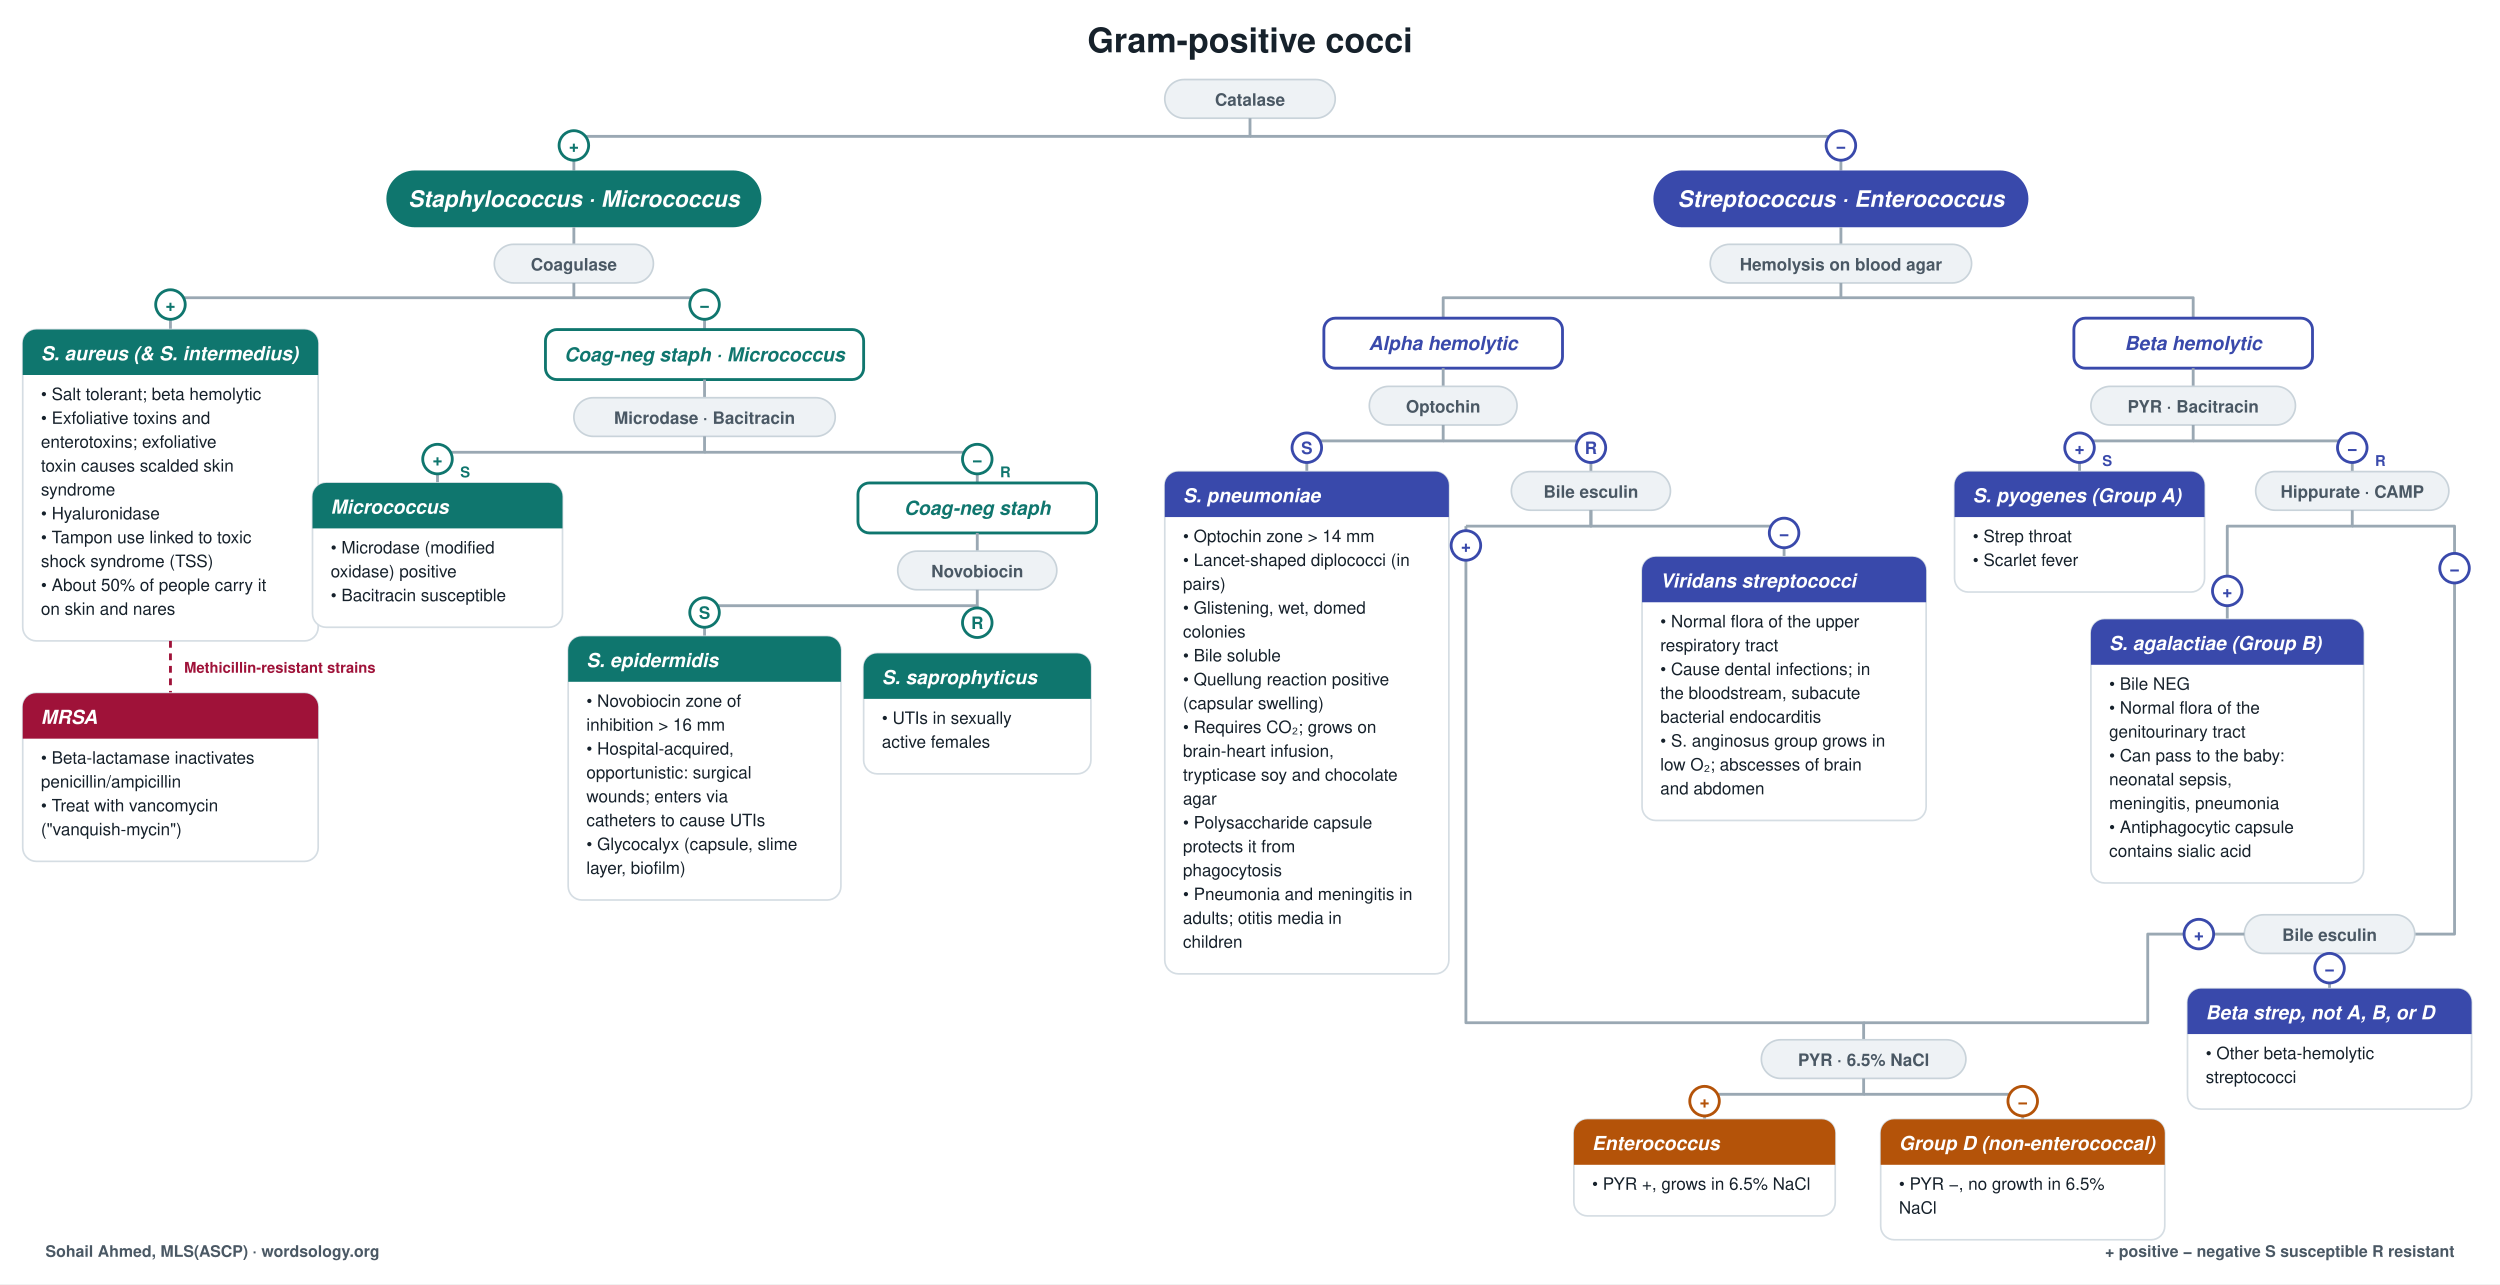
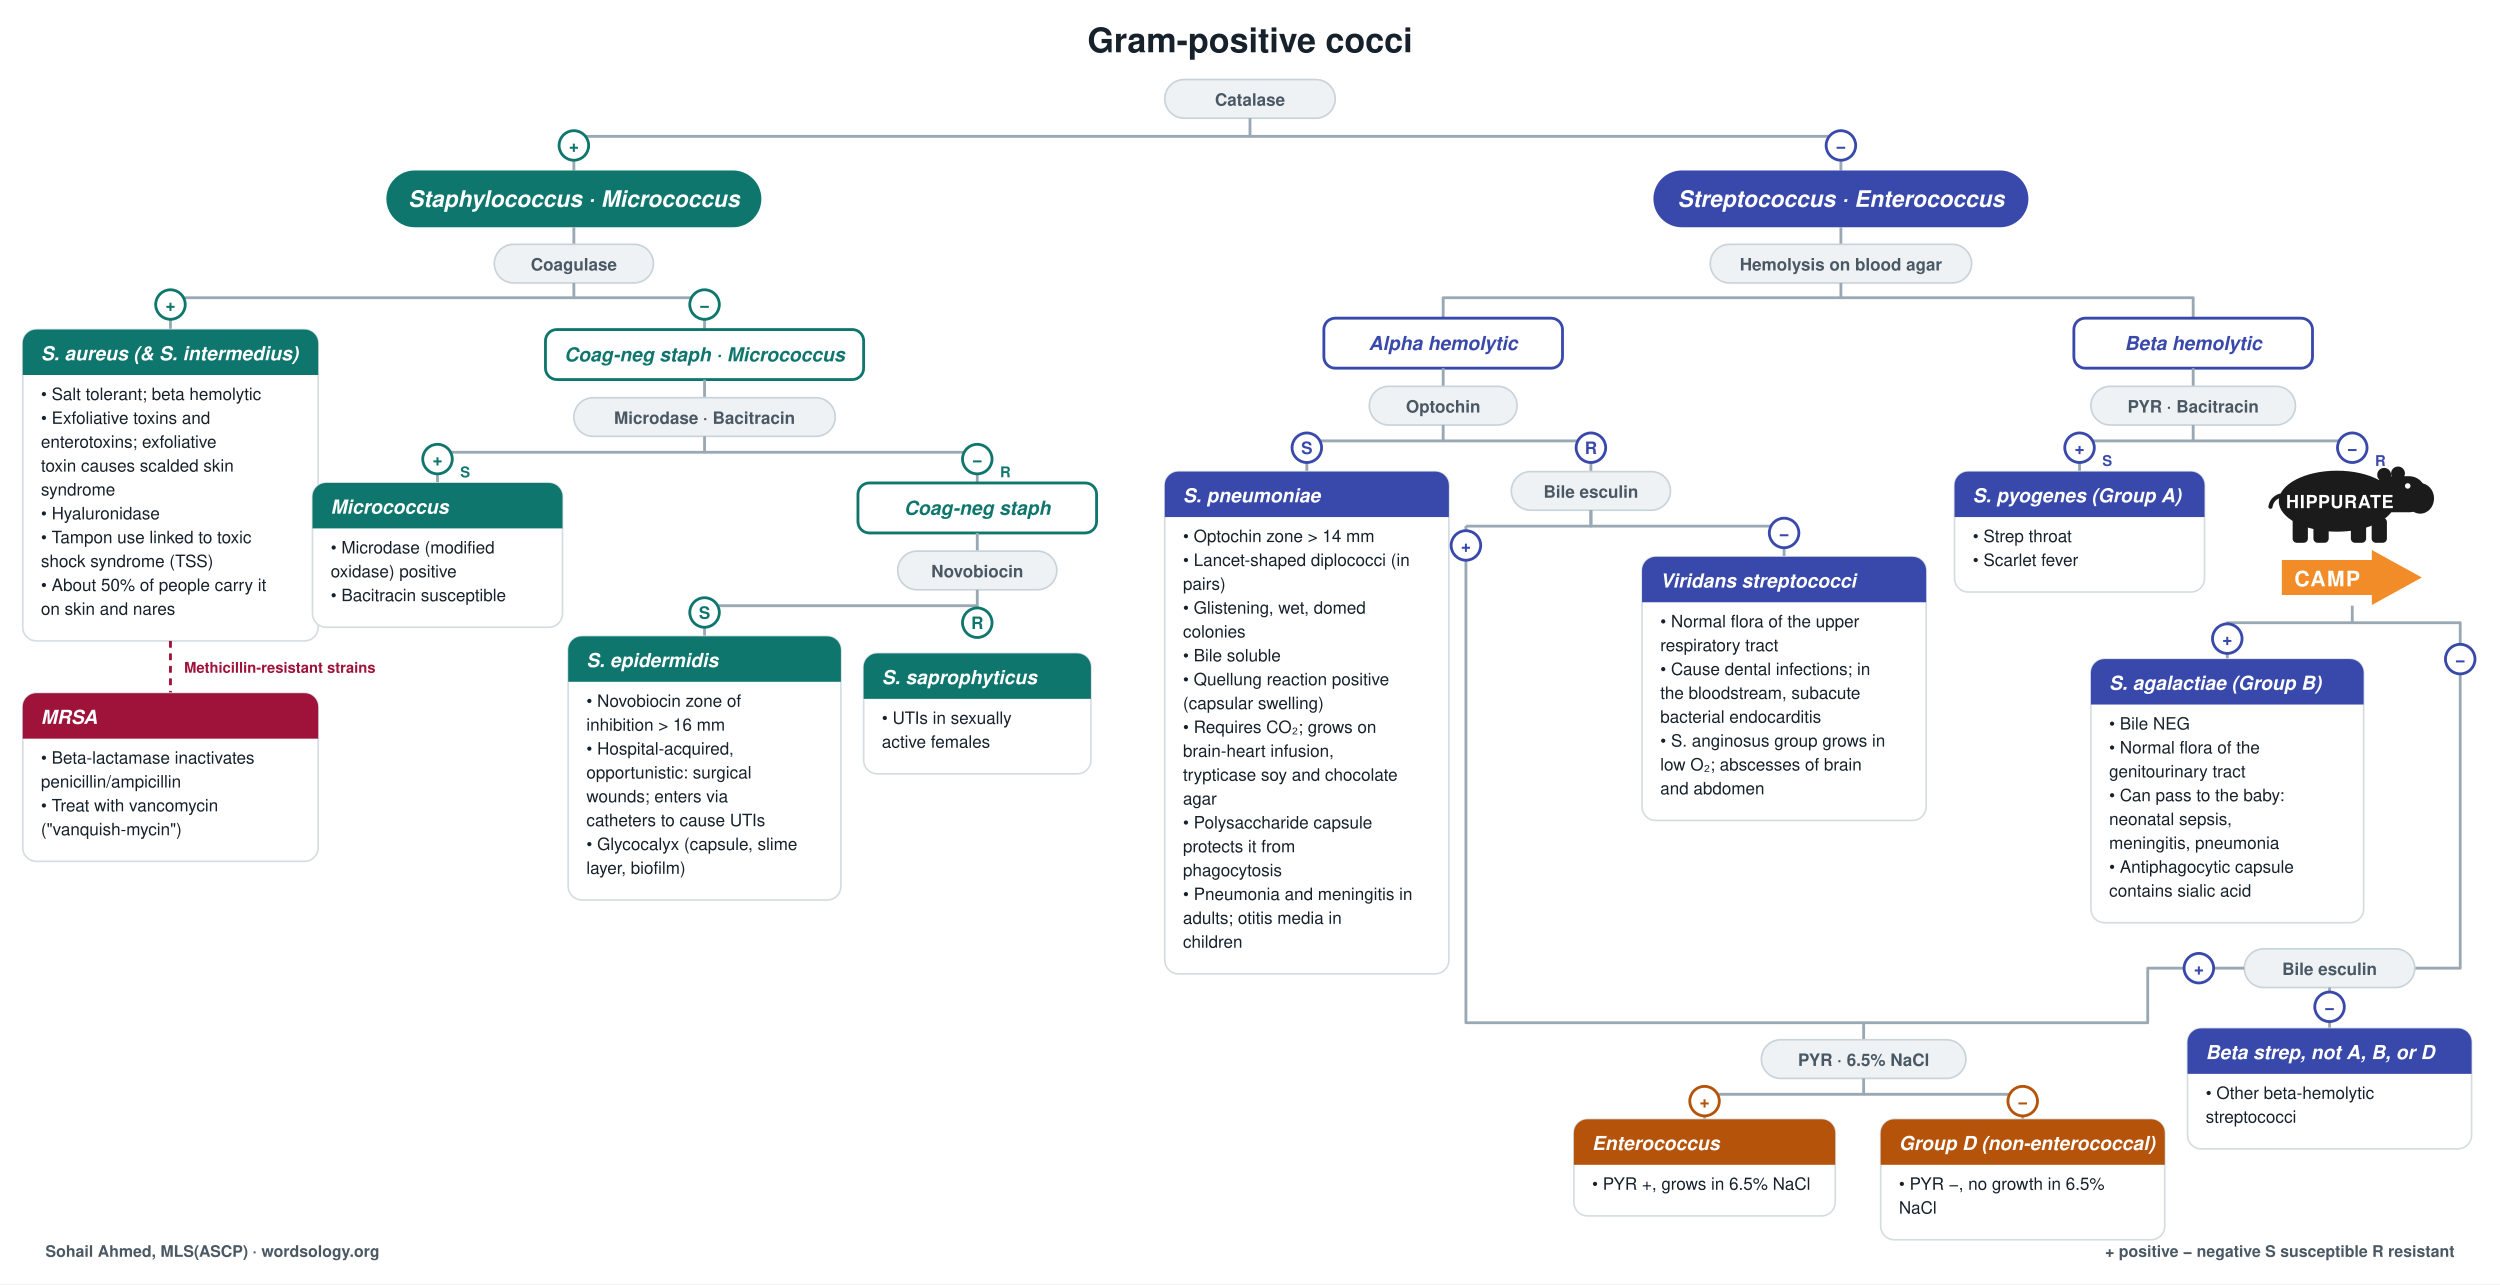
<svg xmlns="http://www.w3.org/2000/svg" width="2200" height="1130" viewBox="0 0 2200 1130" font-family="Helvetica, Arial, sans-serif" role="img" aria-label="Identification flowchart for gram-positive cocci, starting with catalase: Staphylococcus and Micrococcus on the positive side, Streptococcus and Enterococcus on the negative side.">
  <rect width="2200" height="1130" fill="#fff" />
  <text x="1100.0" y="46" font-size="30" font-weight="800" fill="#16212B" text-anchor="middle">Gram-positive cocci</text>
  <rect x="1025.0" y="70" width="150" height="34" rx="17" fill="#EEF2F5" stroke="#C9D3DA" stroke-width="1.5" />
  <text x="1100.0" y="93" font-size="15" font-weight="700" fill="#4A5864" text-anchor="middle">Catalase</text>
  <path d="M1100.0 104 L1100.0 120 L505 120 L505 150" fill="none" stroke="#9AA8B3" stroke-width="2.5" stroke-linejoin="round" />
  <path d="M1100.0 120 L1620 120 L1620 150" fill="none" stroke="#9AA8B3" stroke-width="2.5" stroke-linejoin="round" />
  <circle cx="505" cy="128" r="13" fill="#fff" stroke="#0F766E" stroke-width="2.5" />
  <text x="505" y="133.5" font-size="15" font-weight="800" fill="#0F766E" text-anchor="middle">+</text>
  <circle cx="1620" cy="128" r="13" fill="#fff" stroke="#3949AB" stroke-width="2.5" />
  <text x="1620" y="133.5" font-size="15" font-weight="800" fill="#3949AB" text-anchor="middle">−</text>
  <rect x="340.0" y="150" width="330" height="50" rx="25" fill="#0F766E" />
  <text x="505" y="182" font-size="20" font-weight="700" fill="#fff" text-anchor="middle" font-style="italic">Staphylococcus · Micrococcus</text>
  <path d="M505 200 L505 215" fill="none" stroke="#9AA8B3" stroke-width="2.5" stroke-linejoin="round" />
  <rect x="435.0" y="215" width="140" height="34" rx="17" fill="#EEF2F5" stroke="#C9D3DA" stroke-width="1.5" />
  <text x="505" y="238" font-size="15" font-weight="700" fill="#4A5864" text-anchor="middle">Coagulase</text>
  <path d="M505 249 L505 262 L150 262 L150 290" fill="none" stroke="#9AA8B3" stroke-width="2.5" stroke-linejoin="round" />
  <circle cx="150" cy="268" r="13" fill="#fff" stroke="#0F766E" stroke-width="2.5" />
  <text x="150" y="273.5" font-size="15" font-weight="800" fill="#0F766E" text-anchor="middle">+</text>
  <path d="M505 262 L620 262 L620 290" fill="none" stroke="#9AA8B3" stroke-width="2.5" stroke-linejoin="round" />
  <circle cx="620" cy="268" r="13" fill="#fff" stroke="#0F766E" stroke-width="2.5" />
  <text x="620" y="273.5" font-size="15" font-weight="800" fill="#0F766E" text-anchor="middle">−</text>
  <rect x="20.0" y="290" width="260" height="274" rx="12" fill="#fff" stroke="#D5DDE3" stroke-width="1.5" />
  <path d="M20.0 302 a12 12 0 0 1 12 -12 h236 a12 12 0 0 1 12 12 v28 h-260 Z" fill="#0F766E" />
  <text x="36.0" y="317" font-size="17" font-weight="700" fill="#fff" text-anchor="start" font-style="italic">S. aureus (&amp; S. intermedius)</text>
  <text x="36.0" y="352" font-size="15" font-weight="400" fill="#16212B" text-anchor="start">• Salt tolerant; beta hemolytic</text>
  <text x="36.0" y="373" font-size="15" font-weight="400" fill="#16212B" text-anchor="start">• Exfoliative toxins and</text>
  <text x="36.0" y="394" font-size="15" font-weight="400" fill="#16212B" text-anchor="start">   enterotoxins; exfoliative</text>
  <text x="36.0" y="415" font-size="15" font-weight="400" fill="#16212B" text-anchor="start">   toxin causes scalded skin</text>
  <text x="36.0" y="436" font-size="15" font-weight="400" fill="#16212B" text-anchor="start">   syndrome</text>
  <text x="36.0" y="457" font-size="15" font-weight="400" fill="#16212B" text-anchor="start">• Hyaluronidase</text>
  <text x="36.0" y="478" font-size="15" font-weight="400" fill="#16212B" text-anchor="start">• Tampon use linked to toxic</text>
  <text x="36.0" y="499" font-size="15" font-weight="400" fill="#16212B" text-anchor="start">   shock syndrome (TSS)</text>
  <text x="36.0" y="520" font-size="15" font-weight="400" fill="#16212B" text-anchor="start">• About 50% of people carry it</text>
  <text x="36.0" y="541" font-size="15" font-weight="400" fill="#16212B" text-anchor="start">   on skin and nares</text>
  <path d="M150 564 V610" stroke="#9F1239" stroke-width="2.5" stroke-dasharray="6 5" />
  <text x="162" y="592" font-size="13" font-weight="700" fill="#9F1239" text-anchor="start">Methicillin-resistant strains</text>
  <rect x="20.0" y="610" width="260" height="148" rx="12" fill="#fff" stroke="#D5DDE3" stroke-width="1.5" />
  <path d="M20.0 622 a12 12 0 0 1 12 -12 h236 a12 12 0 0 1 12 12 v28 h-260 Z" fill="#9F1239" />
  <text x="36.0" y="637" font-size="17" font-weight="700" fill="#fff" text-anchor="start" font-style="italic">MRSA</text>
  <text x="36.0" y="672" font-size="15" font-weight="400" fill="#16212B" text-anchor="start">• Beta-lactamase inactivates</text>
  <text x="36.0" y="693" font-size="15" font-weight="400" fill="#16212B" text-anchor="start">   penicillin/ampicillin</text>
  <text x="36.0" y="714" font-size="15" font-weight="400" fill="#16212B" text-anchor="start">• Treat with vancomycin</text>
  <text x="36.0" y="735" font-size="15" font-weight="400" fill="#16212B" text-anchor="start">   ("vanquish-mycin")</text>
  <rect x="480.0" y="290" width="280" height="44" rx="10" fill="#fff" stroke="#0F766E" stroke-width="2.5" />
  <text x="620" y="318" font-size="17" font-weight="700" fill="#0F766E" text-anchor="middle" font-style="italic">Coag-neg staph · Micrococcus</text>
  <path d="M620 334 L620 350" fill="none" stroke="#9AA8B3" stroke-width="2.5" stroke-linejoin="round" />
  <rect x="505.0" y="350" width="230" height="34" rx="17" fill="#EEF2F5" stroke="#C9D3DA" stroke-width="1.5" />
  <text x="620" y="373" font-size="15" font-weight="700" fill="#4A5864" text-anchor="middle">Microdase · Bacitracin</text>
  <path d="M620 384 L620 398 L385 398 L385 425" fill="none" stroke="#9AA8B3" stroke-width="2.5" stroke-linejoin="round" />
  <circle cx="385" cy="404" r="13" fill="#fff" stroke="#0F766E" stroke-width="2.5" />
  <text x="385" y="409.5" font-size="15" font-weight="800" fill="#0F766E" text-anchor="middle">+</text>
  <text x="405" y="420" font-size="13" font-weight="700" fill="#0F766E" text-anchor="start">S</text>
  <path d="M620 398 L860 398 L860 425" fill="none" stroke="#9AA8B3" stroke-width="2.5" stroke-linejoin="round" />
  <circle cx="860" cy="404" r="13" fill="#fff" stroke="#0F766E" stroke-width="2.5" />
  <text x="860" y="409.5" font-size="15" font-weight="800" fill="#0F766E" text-anchor="middle">−</text>
  <text x="880" y="420" font-size="13" font-weight="700" fill="#0F766E" text-anchor="start">R</text>
  <rect x="275.0" y="425" width="220" height="127" rx="12" fill="#fff" stroke="#D5DDE3" stroke-width="1.5" />
  <path d="M275.0 437 a12 12 0 0 1 12 -12 h196 a12 12 0 0 1 12 12 v28 h-220 Z" fill="#0F766E" />
  <text x="291.0" y="452" font-size="17" font-weight="700" fill="#fff" text-anchor="start" font-style="italic">Micrococcus</text>
  <text x="291.0" y="487" font-size="15" font-weight="400" fill="#16212B" text-anchor="start">• Microdase (modified</text>
  <text x="291.0" y="508" font-size="15" font-weight="400" fill="#16212B" text-anchor="start">   oxidase) positive</text>
  <text x="291.0" y="529" font-size="15" font-weight="400" fill="#16212B" text-anchor="start">• Bacitracin susceptible</text>
  <rect x="755.0" y="425" width="210" height="44" rx="10" fill="#fff" stroke="#0F766E" stroke-width="2.5" />
  <text x="860" y="453" font-size="17" font-weight="700" fill="#0F766E" text-anchor="middle" font-style="italic">Coag-neg staph</text>
  <path d="M860 469 L860 485" fill="none" stroke="#9AA8B3" stroke-width="2.5" stroke-linejoin="round" />
  <rect x="790.0" y="485" width="140" height="34" rx="17" fill="#EEF2F5" stroke="#C9D3DA" stroke-width="1.5" />
  <text x="860" y="508" font-size="15" font-weight="700" fill="#4A5864" text-anchor="middle">Novobiocin</text>
  <path d="M860 519 L860 533 L620 533 L620 560" fill="none" stroke="#9AA8B3" stroke-width="2.5" stroke-linejoin="round" />
  <circle cx="620" cy="539" r="13" fill="#fff" stroke="#0F766E" stroke-width="2.5" />
  <text x="620" y="544.5" font-size="15" font-weight="800" fill="#0F766E" text-anchor="middle">S</text>
  <path d="M860 533 L860 560" fill="none" stroke="#9AA8B3" stroke-width="2.5" stroke-linejoin="round" />
  <circle cx="860" cy="548" r="13" fill="#fff" stroke="#0F766E" stroke-width="2.5" />
  <text x="860" y="553.5" font-size="15" font-weight="800" fill="#0F766E" text-anchor="middle">R</text>
  <rect x="500.0" y="560" width="240" height="232" rx="12" fill="#fff" stroke="#D5DDE3" stroke-width="1.5" />
  <path d="M500.0 572 a12 12 0 0 1 12 -12 h216 a12 12 0 0 1 12 12 v28 h-240 Z" fill="#0F766E" />
  <text x="516.0" y="587" font-size="17" font-weight="700" fill="#fff" text-anchor="start" font-style="italic">S. epidermidis</text>
  <text x="516.0" y="622" font-size="15" font-weight="400" fill="#16212B" text-anchor="start">• Novobiocin zone of</text>
  <text x="516.0" y="643" font-size="15" font-weight="400" fill="#16212B" text-anchor="start">   inhibition &gt; 16 mm</text>
  <text x="516.0" y="664" font-size="15" font-weight="400" fill="#16212B" text-anchor="start">• Hospital-acquired,</text>
  <text x="516.0" y="685" font-size="15" font-weight="400" fill="#16212B" text-anchor="start">   opportunistic: surgical</text>
  <text x="516.0" y="706" font-size="15" font-weight="400" fill="#16212B" text-anchor="start">   wounds; enters via</text>
  <text x="516.0" y="727" font-size="15" font-weight="400" fill="#16212B" text-anchor="start">   catheters to cause UTIs</text>
  <text x="516.0" y="748" font-size="15" font-weight="400" fill="#16212B" text-anchor="start">• Glycocalyx (capsule, slime</text>
  <text x="516.0" y="769" font-size="15" font-weight="400" fill="#16212B" text-anchor="start">   layer, biofilm)</text>
  <rect x="760.0" y="575" width="200" height="106" rx="12" fill="#fff" stroke="#D5DDE3" stroke-width="1.5" />
  <path d="M760.0 587 a12 12 0 0 1 12 -12 h176 a12 12 0 0 1 12 12 v28 h-200 Z" fill="#0F766E" />
  <text x="776.0" y="602" font-size="17" font-weight="700" fill="#fff" text-anchor="start" font-style="italic">S. saprophyticus</text>
  <text x="776.0" y="637" font-size="15" font-weight="400" fill="#16212B" text-anchor="start">• UTIs in sexually</text>
  <text x="776.0" y="658" font-size="15" font-weight="400" fill="#16212B" text-anchor="start">   active females</text>
  <rect x="1455.0" y="150" width="330" height="50" rx="25" fill="#3949AB" />
  <text x="1620" y="182" font-size="20" font-weight="700" fill="#fff" text-anchor="middle" font-style="italic">Streptococcus · Enterococcus</text>
  <path d="M1620 200 L1620 215" fill="none" stroke="#9AA8B3" stroke-width="2.5" stroke-linejoin="round" />
  <rect x="1505.0" y="215" width="230" height="34" rx="17" fill="#EEF2F5" stroke="#C9D3DA" stroke-width="1.5" />
  <text x="1620" y="238" font-size="15" font-weight="700" fill="#4A5864" text-anchor="middle">Hemolysis on blood agar</text>
  <path d="M1620 249 L1620 262 L1270 262 L1270 280" fill="none" stroke="#9AA8B3" stroke-width="2.5" stroke-linejoin="round" />
  <path d="M1620 262 L1930 262 L1930 280" fill="none" stroke="#9AA8B3" stroke-width="2.5" stroke-linejoin="round" />
  <rect x="1165.0" y="280" width="210" height="44" rx="10" fill="#fff" stroke="#3949AB" stroke-width="2.5" />
  <text x="1270" y="308" font-size="17" font-weight="700" fill="#3949AB" text-anchor="middle" font-style="italic">Alpha hemolytic</text>
  <rect x="1825.0" y="280" width="210" height="44" rx="10" fill="#fff" stroke="#3949AB" stroke-width="2.5" />
  <text x="1930" y="308" font-size="17" font-weight="700" fill="#3949AB" text-anchor="middle" font-style="italic">Beta hemolytic</text>
  <path d="M1270 324 L1270 340" fill="none" stroke="#9AA8B3" stroke-width="2.5" stroke-linejoin="round" />
  <rect x="1205.0" y="340" width="130" height="34" rx="17" fill="#EEF2F5" stroke="#C9D3DA" stroke-width="1.5" />
  <text x="1270" y="363" font-size="15" font-weight="700" fill="#4A5864" text-anchor="middle">Optochin</text>
  <path d="M1270 374 L1270 388 L1150 388 L1150 415" fill="none" stroke="#9AA8B3" stroke-width="2.5" stroke-linejoin="round" />
  <circle cx="1150" cy="394" r="13" fill="#fff" stroke="#3949AB" stroke-width="2.5" />
  <text x="1150" y="399.5" font-size="15" font-weight="800" fill="#3949AB" text-anchor="middle">S</text>
  <path d="M1270 388 L1400 388 L1400 415" fill="none" stroke="#9AA8B3" stroke-width="2.5" stroke-linejoin="round" />
  <circle cx="1400" cy="394" r="13" fill="#fff" stroke="#3949AB" stroke-width="2.5" />
  <text x="1400" y="399.5" font-size="15" font-weight="800" fill="#3949AB" text-anchor="middle">R</text>
  <rect x="1025.0" y="415" width="250" height="442" rx="12" fill="#fff" stroke="#D5DDE3" stroke-width="1.5" />
  <path d="M1025.0 427 a12 12 0 0 1 12 -12 h226 a12 12 0 0 1 12 12 v28 h-250 Z" fill="#3949AB" />
  <text x="1041.0" y="442" font-size="17" font-weight="700" fill="#fff" text-anchor="start" font-style="italic">S. pneumoniae</text>
  <text x="1041.0" y="477" font-size="15" font-weight="400" fill="#16212B" text-anchor="start">• Optochin zone &gt; 14 mm</text>
  <text x="1041.0" y="498" font-size="15" font-weight="400" fill="#16212B" text-anchor="start">• Lancet-shaped diplococci (in</text>
  <text x="1041.0" y="519" font-size="15" font-weight="400" fill="#16212B" text-anchor="start">   pairs)</text>
  <text x="1041.0" y="540" font-size="15" font-weight="400" fill="#16212B" text-anchor="start">• Glistening, wet, domed</text>
  <text x="1041.0" y="561" font-size="15" font-weight="400" fill="#16212B" text-anchor="start">   colonies</text>
  <text x="1041.0" y="582" font-size="15" font-weight="400" fill="#16212B" text-anchor="start">• Bile soluble</text>
  <text x="1041.0" y="603" font-size="15" font-weight="400" fill="#16212B" text-anchor="start">• Quellung reaction positive</text>
  <text x="1041.0" y="624" font-size="15" font-weight="400" fill="#16212B" text-anchor="start">   (capsular swelling)</text>
  <text x="1041.0" y="645" font-size="15" font-weight="400" fill="#16212B" text-anchor="start">• Requires CO₂; grows on</text>
  <text x="1041.0" y="666" font-size="15" font-weight="400" fill="#16212B" text-anchor="start">   brain-heart infusion,</text>
  <text x="1041.0" y="687" font-size="15" font-weight="400" fill="#16212B" text-anchor="start">   trypticase soy and chocolate</text>
  <text x="1041.0" y="708" font-size="15" font-weight="400" fill="#16212B" text-anchor="start">   agar</text>
  <text x="1041.0" y="729" font-size="15" font-weight="400" fill="#16212B" text-anchor="start">• Polysaccharide capsule</text>
  <text x="1041.0" y="750" font-size="15" font-weight="400" fill="#16212B" text-anchor="start">   protects it from</text>
  <text x="1041.0" y="771" font-size="15" font-weight="400" fill="#16212B" text-anchor="start">   phagocytosis</text>
  <text x="1041.0" y="792" font-size="15" font-weight="400" fill="#16212B" text-anchor="start">• Pneumonia and meningitis in</text>
  <text x="1041.0" y="813" font-size="15" font-weight="400" fill="#16212B" text-anchor="start">   adults; otitis media in</text>
  <text x="1041.0" y="834" font-size="15" font-weight="400" fill="#16212B" text-anchor="start">   children</text>
  <rect x="1330.0" y="415" width="140" height="34" rx="17" fill="#EEF2F5" stroke="#C9D3DA" stroke-width="1.5" />
  <text x="1400" y="438" font-size="15" font-weight="700" fill="#4A5864" text-anchor="middle">Bile esculin</text>
  <path d="M1400 449 L1400 463 L1570 463 L1570 490" fill="none" stroke="#9AA8B3" stroke-width="2.5" stroke-linejoin="round" />
  <circle cx="1570" cy="469" r="13" fill="#fff" stroke="#3949AB" stroke-width="2.5" />
  <text x="1570" y="474.5" font-size="15" font-weight="800" fill="#3949AB" text-anchor="middle">−</text>
  <rect x="1445.0" y="490" width="250" height="232" rx="12" fill="#fff" stroke="#D5DDE3" stroke-width="1.5" />
  <path d="M1445.0 502 a12 12 0 0 1 12 -12 h226 a12 12 0 0 1 12 12 v28 h-250 Z" fill="#3949AB" />
  <text x="1461.0" y="517" font-size="17" font-weight="700" fill="#fff" text-anchor="start" font-style="italic">Viridans streptococci</text>
  <text x="1461.0" y="552" font-size="15" font-weight="400" fill="#16212B" text-anchor="start">• Normal flora of the upper</text>
  <text x="1461.0" y="573" font-size="15" font-weight="400" fill="#16212B" text-anchor="start">   respiratory tract</text>
  <text x="1461.0" y="594" font-size="15" font-weight="400" fill="#16212B" text-anchor="start">• Cause dental infections; in</text>
  <text x="1461.0" y="615" font-size="15" font-weight="400" fill="#16212B" text-anchor="start">   the bloodstream, subacute</text>
  <text x="1461.0" y="636" font-size="15" font-weight="400" fill="#16212B" text-anchor="start">   bacterial endocarditis</text>
  <text x="1461.0" y="657" font-size="15" font-weight="400" fill="#16212B" text-anchor="start">• S. anginosus group grows in</text>
  <text x="1461.0" y="678" font-size="15" font-weight="400" fill="#16212B" text-anchor="start">   low O₂; abscesses of brain</text>
  <text x="1461.0" y="699" font-size="15" font-weight="400" fill="#16212B" text-anchor="start">   and abdomen</text>
  <path d="M1930 324 L1930 340" fill="none" stroke="#9AA8B3" stroke-width="2.5" stroke-linejoin="round" />
  <rect x="1840.0" y="340" width="180" height="34" rx="17" fill="#EEF2F5" stroke="#C9D3DA" stroke-width="1.5" />
  <text x="1930" y="363" font-size="15" font-weight="700" fill="#4A5864" text-anchor="middle">PYR · Bacitracin</text>
  <path d="M1930 374 L1930 388 L1830 388 L1830 415" fill="none" stroke="#9AA8B3" stroke-width="2.5" stroke-linejoin="round" />
  <circle cx="1830" cy="394" r="13" fill="#fff" stroke="#3949AB" stroke-width="2.5" />
  <text x="1830" y="399.5" font-size="15" font-weight="800" fill="#3949AB" text-anchor="middle">+</text>
  <text x="1850" y="410" font-size="13" font-weight="700" fill="#3949AB" text-anchor="start">S</text>
-   <path d="M1930 388 L2070 388 L2070 415" fill="none" stroke="#9AA8B3" stroke-width="2.5" stroke-linejoin="round" />
+   <path d="M1930 388 L2070 388 L2070 404" fill="none" stroke="#9AA8B3" stroke-width="2.5" stroke-linejoin="round" />
  <circle cx="2070" cy="394" r="13" fill="#fff" stroke="#3949AB" stroke-width="2.5" />
  <text x="2070" y="399.5" font-size="15" font-weight="800" fill="#3949AB" text-anchor="middle">−</text>
  <text x="2090" y="410" font-size="13" font-weight="700" fill="#3949AB" text-anchor="start">R</text>
  <rect x="1720.0" y="415" width="220" height="106" rx="12" fill="#fff" stroke="#D5DDE3" stroke-width="1.5" />
  <path d="M1720.0 427 a12 12 0 0 1 12 -12 h196 a12 12 0 0 1 12 12 v28 h-220 Z" fill="#3949AB" />
  <text x="1736.0" y="442" font-size="17" font-weight="700" fill="#fff" text-anchor="start" font-style="italic">S. pyogenes (Group A)</text>
  <text x="1736.0" y="477" font-size="15" font-weight="400" fill="#16212B" text-anchor="start">• Strep throat</text>
  <text x="1736.0" y="498" font-size="15" font-weight="400" fill="#16212B" text-anchor="start">• Scarlet fever</text>
-   <rect x="1985.0" y="415" width="170" height="34" rx="17" fill="#EEF2F5" stroke="#C9D3DA" stroke-width="1.5" />
-   <text x="2070" y="438" font-size="15" font-weight="700" fill="#4A5864" text-anchor="middle">Hippurate · CAMP</text>
-   <path d="M2070 449 L2070 463 L1960 463 L1960 545" fill="none" stroke="#9AA8B3" stroke-width="2.5" stroke-linejoin="round" />
-   <circle cx="1960" cy="520" r="13" fill="#fff" stroke="#3949AB" stroke-width="2.5" />
-   <text x="1960" y="525.5" font-size="15" font-weight="800" fill="#3949AB" text-anchor="middle">+</text>
-   <rect x="1840.0" y="545" width="240" height="232" rx="12" fill="#fff" stroke="#D5DDE3" stroke-width="1.5" />
-   <path d="M1840.0 557 a12 12 0 0 1 12 -12 h216 a12 12 0 0 1 12 12 v28 h-240 Z" fill="#3949AB" />
-   <text x="1856.0" y="572" font-size="17" font-weight="700" fill="#fff" text-anchor="start" font-style="italic">S. agalactiae (Group B)</text>
-   <text x="1856.0" y="607" font-size="15" font-weight="400" fill="#16212B" text-anchor="start">• Bile NEG</text>
-   <text x="1856.0" y="628" font-size="15" font-weight="400" fill="#16212B" text-anchor="start">• Normal flora of the</text>
-   <text x="1856.0" y="649" font-size="15" font-weight="400" fill="#16212B" text-anchor="start">   genitourinary tract</text>
-   <text x="1856.0" y="670" font-size="15" font-weight="400" fill="#16212B" text-anchor="start">• Can pass to the baby:</text>
-   <text x="1856.0" y="691" font-size="15" font-weight="400" fill="#16212B" text-anchor="start">   neonatal sepsis,</text>
-   <text x="1856.0" y="712" font-size="15" font-weight="400" fill="#16212B" text-anchor="start">   meningitis, pneumonia</text>
-   <text x="1856.0" y="733" font-size="15" font-weight="400" fill="#16212B" text-anchor="start">• Antiphagocytic capsule</text>
-   <text x="1856.0" y="754" font-size="15" font-weight="400" fill="#16212B" text-anchor="start">   contains sialic acid</text>
-   <path d="M2070 463 L2160 463 L2160 822 L2125 822" fill="none" stroke="#9AA8B3" stroke-width="2.5" stroke-linejoin="round" />
-   <circle cx="2160" cy="500" r="13" fill="#fff" stroke="#3949AB" stroke-width="2.5" />
-   <text x="2160" y="505.5" font-size="15" font-weight="800" fill="#3949AB" text-anchor="middle">−</text>
-   <rect x="1975.0" y="805" width="150" height="34" rx="17" fill="#EEF2F5" stroke="#C9D3DA" stroke-width="1.5" />
-   <text x="2050" y="828" font-size="15" font-weight="700" fill="#4A5864" text-anchor="middle">Bile esculin</text>
-   <path d="M2050 839 L2050 870" fill="none" stroke="#9AA8B3" stroke-width="2.5" stroke-linejoin="round" />
-   <circle cx="2050" cy="852" r="13" fill="#fff" stroke="#3949AB" stroke-width="2.5" />
-   <text x="2050" y="857.5" font-size="15" font-weight="800" fill="#3949AB" text-anchor="middle">−</text>
-   <rect x="1925.0" y="870" width="250" height="106" rx="12" fill="#fff" stroke="#D5DDE3" stroke-width="1.5" />
-   <path d="M1925.0 882 a12 12 0 0 1 12 -12 h226 a12 12 0 0 1 12 12 v28 h-250 Z" fill="#3949AB" />
-   <text x="1941.0" y="897" font-size="17" font-weight="700" fill="#fff" text-anchor="start" font-style="italic">Beta strep, not A, B, or D</text>
-   <text x="1941.0" y="932" font-size="15" font-weight="400" fill="#16212B" text-anchor="start">• Other beta-hemolytic</text>
-   <text x="1941.0" y="953" font-size="15" font-weight="400" fill="#16212B" text-anchor="start">   streptococci</text>
+   <g transform="translate(1998 402) scale(1.22)" aria-label="Hippurate">
+     <ellipse cx="48" cy="32" rx="42" ry="22" fill="#1B1B1B" />
+     <rect x="74" y="14" width="38" height="26" rx="12" fill="#1B1B1B" />
+     <ellipse cx="108" cy="30" rx="10" ry="11" fill="#1B1B1B" />
+     <circle cx="82" cy="13" r="5" fill="#1B1B1B" />
+     <circle cx="92" cy="12" r="5" fill="#1B1B1B" />
+     <rect x="16" y="44" width="11" height="18" rx="3" fill="#1B1B1B" />
+     <rect x="31" y="46" width="11" height="16" rx="3" fill="#1B1B1B" />
+     <rect x="58" y="46" width="11" height="16" rx="3" fill="#1B1B1B" />
+     <rect x="73" y="44" width="11" height="18" rx="3" fill="#1B1B1B" />
+     <path d="M7 28 q-6 2 -7 8" stroke="#1B1B1B" stroke-width="3" fill="none" stroke-linecap="round" />
+     <circle cx="99" cy="21" r="2" fill="#fff" />
+     <text x="50" y="37" font-size="13" font-weight="800" fill="#fff" text-anchor="middle" letter-spacing="0.5">HIPPURATE</text>
+   </g>
+   <g transform="translate(2008 484) scale(1.1)" aria-label="CAMP test">
+     <path d="M0 8 H72 V0 L112 22 L72 44 V36 H0 Z" fill="#F28C28" />
+     <text x="10" y="29" font-size="17" font-weight="800" fill="#fff" letter-spacing="1">CAMP</text>
+   </g>
+   <path d="M2070 533 L2070 548 L1960 548 L1960 580" fill="none" stroke="#9AA8B3" stroke-width="2.5" stroke-linejoin="round" />
+   <circle cx="1960" cy="562" r="13" fill="#fff" stroke="#3949AB" stroke-width="2.5" />
+   <text x="1960" y="567.5" font-size="15" font-weight="800" fill="#3949AB" text-anchor="middle">+</text>
+   <rect x="1840.0" y="580" width="240" height="232" rx="12" fill="#fff" stroke="#D5DDE3" stroke-width="1.5" />
+   <path d="M1840.0 592 a12 12 0 0 1 12 -12 h216 a12 12 0 0 1 12 12 v28 h-240 Z" fill="#3949AB" />
+   <text x="1856.0" y="607" font-size="17" font-weight="700" fill="#fff" text-anchor="start" font-style="italic">S. agalactiae (Group B)</text>
+   <text x="1856.0" y="642" font-size="15" font-weight="400" fill="#16212B" text-anchor="start">• Bile NEG</text>
+   <text x="1856.0" y="663" font-size="15" font-weight="400" fill="#16212B" text-anchor="start">• Normal flora of the</text>
+   <text x="1856.0" y="684" font-size="15" font-weight="400" fill="#16212B" text-anchor="start">   genitourinary tract</text>
+   <text x="1856.0" y="705" font-size="15" font-weight="400" fill="#16212B" text-anchor="start">• Can pass to the baby:</text>
+   <text x="1856.0" y="726" font-size="15" font-weight="400" fill="#16212B" text-anchor="start">   neonatal sepsis,</text>
+   <text x="1856.0" y="747" font-size="15" font-weight="400" fill="#16212B" text-anchor="start">   meningitis, pneumonia</text>
+   <text x="1856.0" y="768" font-size="15" font-weight="400" fill="#16212B" text-anchor="start">• Antiphagocytic capsule</text>
+   <text x="1856.0" y="789" font-size="15" font-weight="400" fill="#16212B" text-anchor="start">   contains sialic acid</text>
+   <path d="M2070 548 L2165 548 L2165 852 L2125 852" fill="none" stroke="#9AA8B3" stroke-width="2.5" stroke-linejoin="round" />
+   <circle cx="2165" cy="580" r="13" fill="#fff" stroke="#3949AB" stroke-width="2.5" />
+   <text x="2165" y="585.5" font-size="15" font-weight="800" fill="#3949AB" text-anchor="middle">−</text>
+   <rect x="1975.0" y="835" width="150" height="34" rx="17" fill="#EEF2F5" stroke="#C9D3DA" stroke-width="1.5" />
+   <text x="2050" y="858" font-size="15" font-weight="700" fill="#4A5864" text-anchor="middle">Bile esculin</text>
+   <path d="M2050 869 L2050 905" fill="none" stroke="#9AA8B3" stroke-width="2.5" stroke-linejoin="round" />
+   <circle cx="2050" cy="886" r="13" fill="#fff" stroke="#3949AB" stroke-width="2.5" />
+   <text x="2050" y="891.5" font-size="15" font-weight="800" fill="#3949AB" text-anchor="middle">−</text>
+   <rect x="1925.0" y="905" width="250" height="106" rx="12" fill="#fff" stroke="#D5DDE3" stroke-width="1.5" />
+   <path d="M1925.0 917 a12 12 0 0 1 12 -12 h226 a12 12 0 0 1 12 12 v28 h-250 Z" fill="#3949AB" />
+   <text x="1941.0" y="932" font-size="17" font-weight="700" fill="#fff" text-anchor="start" font-style="italic">Beta strep, not A, B, or D</text>
+   <text x="1941.0" y="967" font-size="15" font-weight="400" fill="#16212B" text-anchor="start">• Other beta-hemolytic</text>
+   <text x="1941.0" y="988" font-size="15" font-weight="400" fill="#16212B" text-anchor="start">   streptococci</text>
  <path d="M1400 449 L1400 463 L1290 463" fill="none" stroke="#9AA8B3" stroke-width="2.5" stroke-linejoin="round" />
  <path d="M1290 463 L1290 900 L1640 900 L1640 915" fill="none" stroke="#9AA8B3" stroke-width="2.5" stroke-linejoin="round" />
  <circle cx="1290" cy="480" r="13" fill="#fff" stroke="#3949AB" stroke-width="2.5" />
  <text x="1290" y="485.5" font-size="15" font-weight="800" fill="#3949AB" text-anchor="middle">+</text>
-   <path d="M1975 822 L1890 822 L1890 900 L1640 900" fill="none" stroke="#9AA8B3" stroke-width="2.5" stroke-linejoin="round" />
-   <circle cx="1935" cy="822" r="13" fill="#fff" stroke="#3949AB" stroke-width="2.5" />
-   <text x="1935" y="827.5" font-size="15" font-weight="800" fill="#3949AB" text-anchor="middle">+</text>
+   <path d="M1975 852 L1890 852 L1890 900 L1640 900" fill="none" stroke="#9AA8B3" stroke-width="2.5" stroke-linejoin="round" />
+   <circle cx="1935" cy="852" r="13" fill="#fff" stroke="#3949AB" stroke-width="2.5" />
+   <text x="1935" y="857.5" font-size="15" font-weight="800" fill="#3949AB" text-anchor="middle">+</text>
  <rect x="1550.0" y="915" width="180" height="34" rx="17" fill="#EEF2F5" stroke="#C9D3DA" stroke-width="1.5" />
  <text x="1640" y="938" font-size="15" font-weight="700" fill="#4A5864" text-anchor="middle">PYR · 6.5% NaCl</text>
  <path d="M1640 949 L1640 963 L1500 963 L1500 985" fill="none" stroke="#9AA8B3" stroke-width="2.5" stroke-linejoin="round" />
  <circle cx="1500" cy="969" r="13" fill="#fff" stroke="#B45309" stroke-width="2.5" />
  <text x="1500" y="974.5" font-size="15" font-weight="800" fill="#B45309" text-anchor="middle">+</text>
  <path d="M1640 963 L1780 963 L1780 985" fill="none" stroke="#9AA8B3" stroke-width="2.5" stroke-linejoin="round" />
  <circle cx="1780" cy="969" r="13" fill="#fff" stroke="#B45309" stroke-width="2.5" />
  <text x="1780" y="974.5" font-size="15" font-weight="800" fill="#B45309" text-anchor="middle">−</text>
  <rect x="1385.0" y="985" width="230" height="85" rx="12" fill="#fff" stroke="#D5DDE3" stroke-width="1.5" />
  <path d="M1385.0 997 a12 12 0 0 1 12 -12 h206 a12 12 0 0 1 12 12 v28 h-230 Z" fill="#B45309" />
  <text x="1401.0" y="1012" font-size="17" font-weight="700" fill="#fff" text-anchor="start" font-style="italic">Enterococcus</text>
  <text x="1401.0" y="1047" font-size="15" font-weight="400" fill="#16212B" text-anchor="start">• PYR +, grows in 6.5% NaCl</text>
  <rect x="1655.0" y="985" width="250" height="106" rx="12" fill="#fff" stroke="#D5DDE3" stroke-width="1.5" />
  <path d="M1655.0 997 a12 12 0 0 1 12 -12 h226 a12 12 0 0 1 12 12 v28 h-250 Z" fill="#B45309" />
  <text x="1671.0" y="1012" font-size="17" font-weight="700" fill="#fff" text-anchor="start" font-style="italic">Group D (non-enterococcal)</text>
  <text x="1671.0" y="1047" font-size="15" font-weight="400" fill="#16212B" text-anchor="start">• PYR −, no growth in 6.5%</text>
  <text x="1671.0" y="1068" font-size="15" font-weight="400" fill="#16212B" text-anchor="start">   NaCl</text>
  <text x="40" y="1106" font-size="14" font-weight="600" fill="#4A5864" text-anchor="start">Sohail Ahmed, MLS(ASCP) · wordsology.org</text>
  <text x="2160" y="1106" font-size="14" font-weight="600" fill="#4A5864" text-anchor="end">+ positive   − negative   S susceptible   R resistant</text>
</svg>
